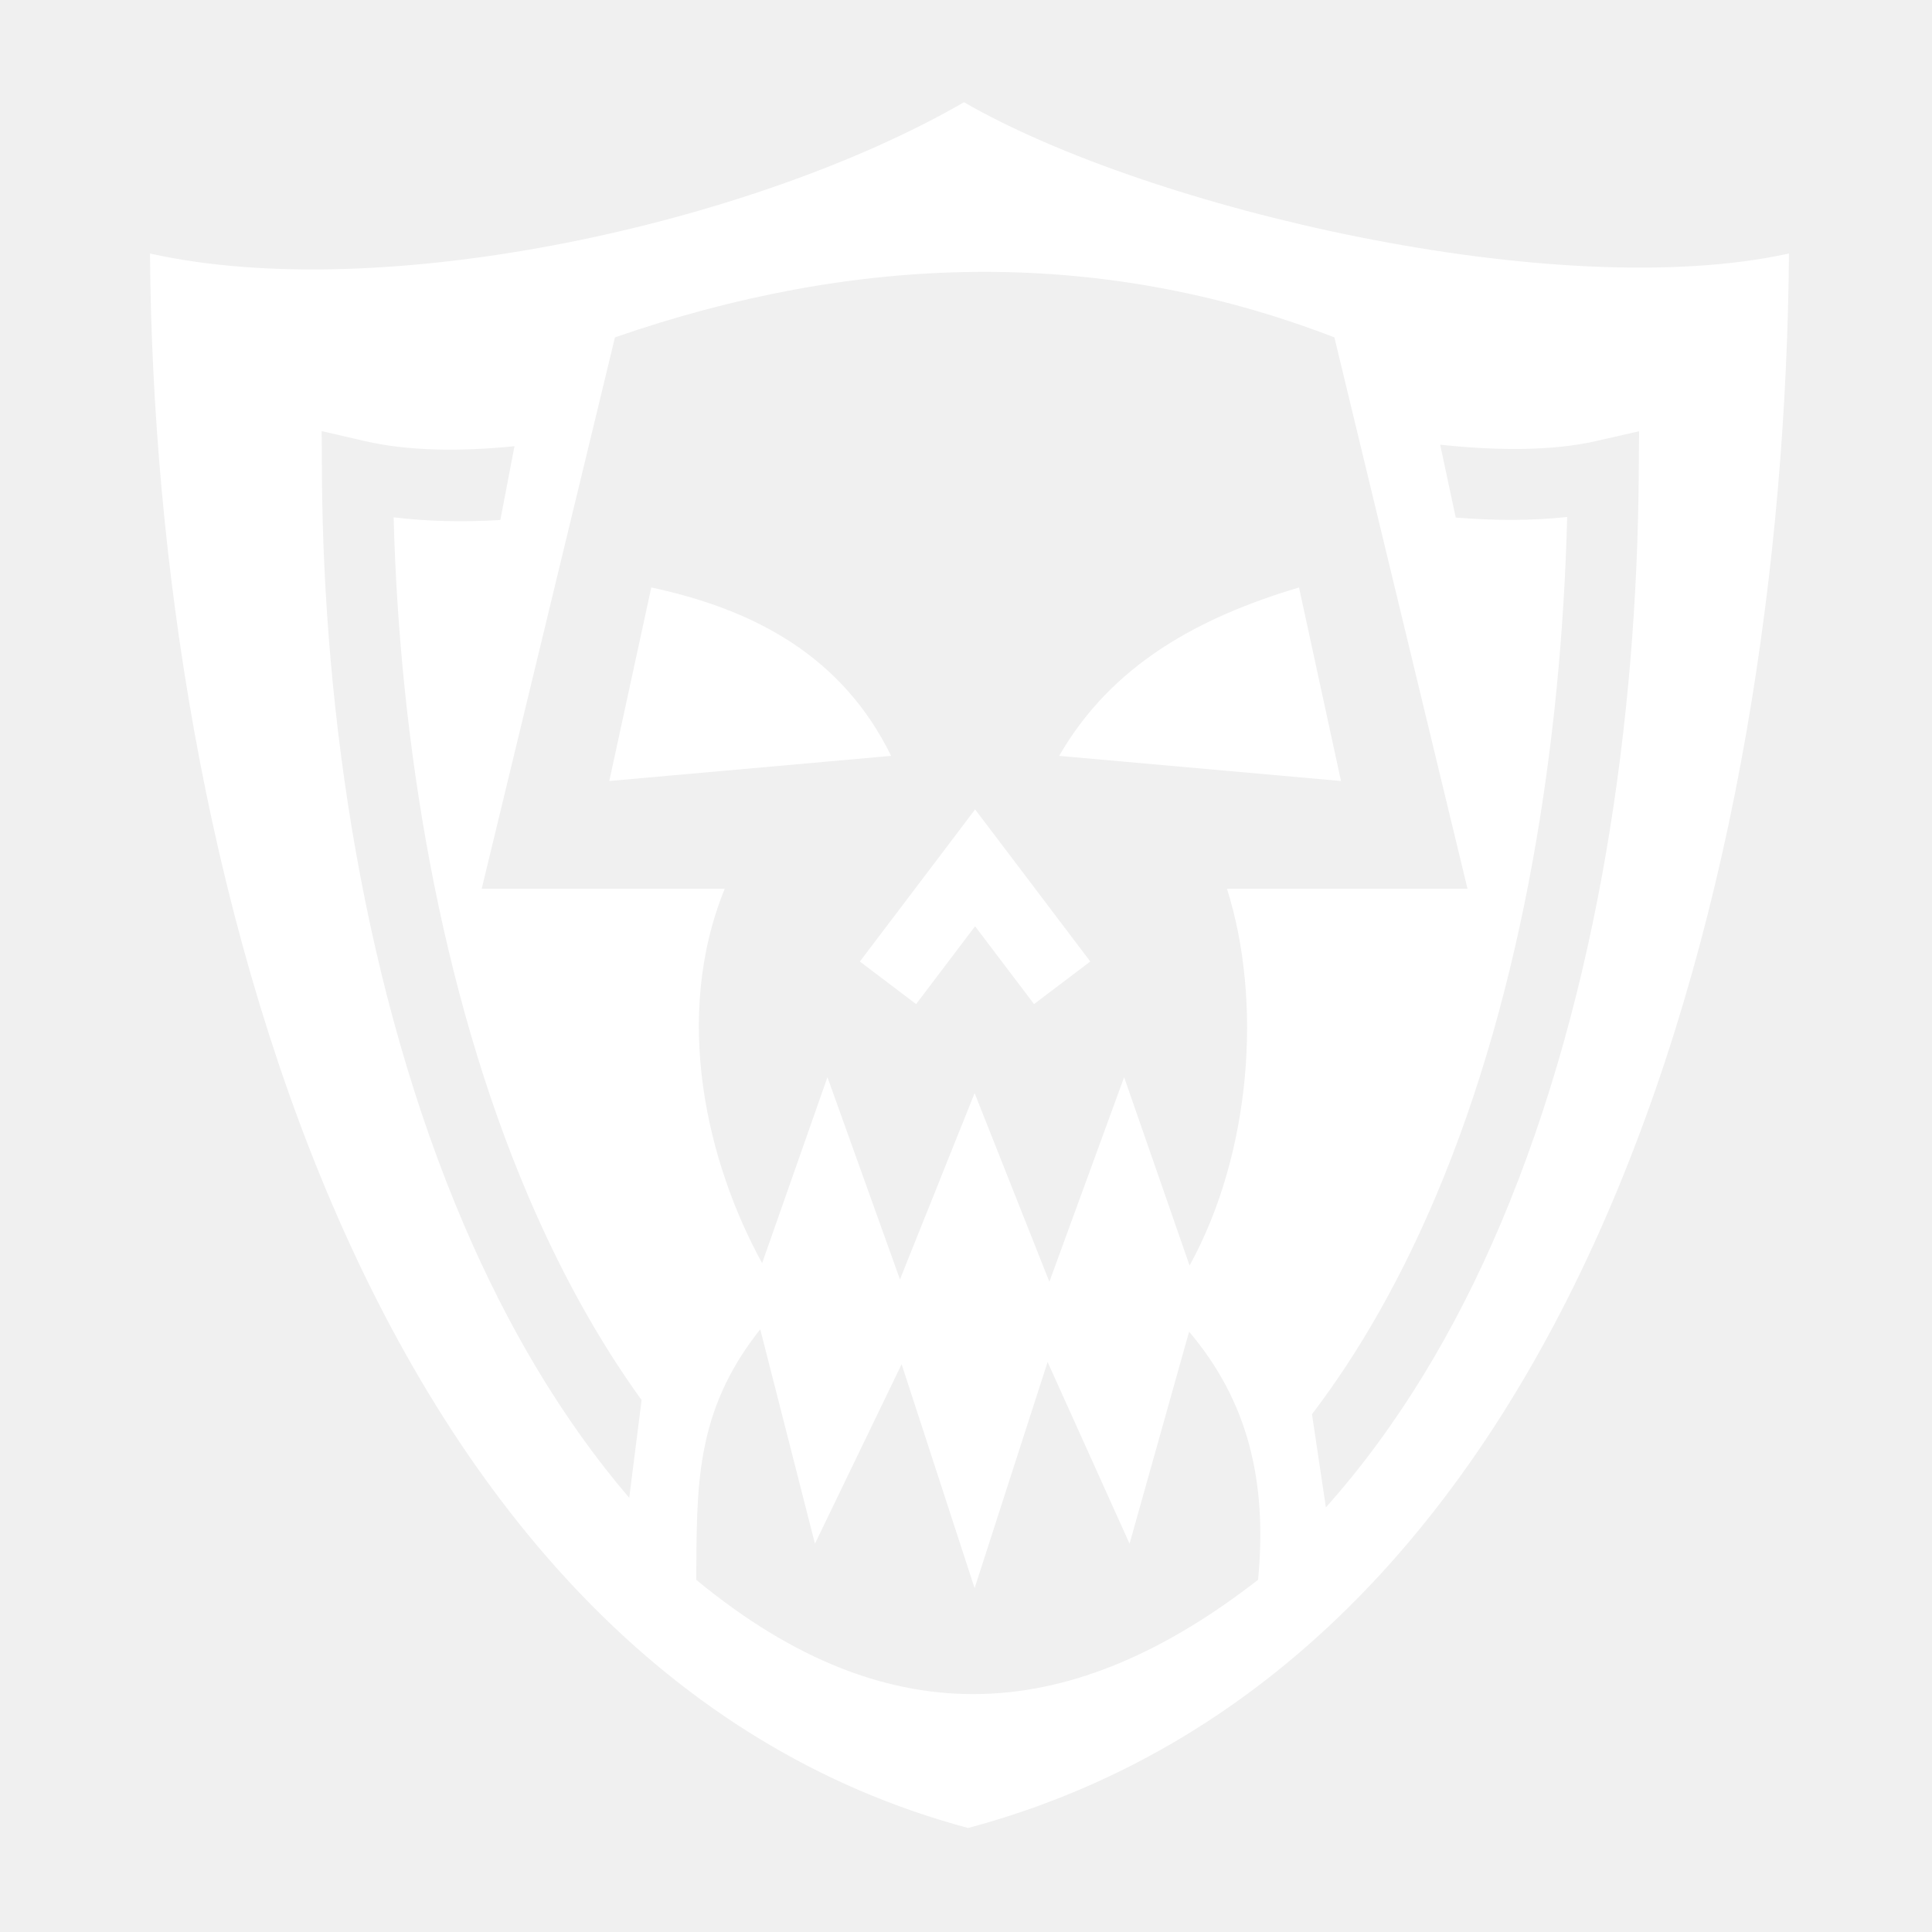
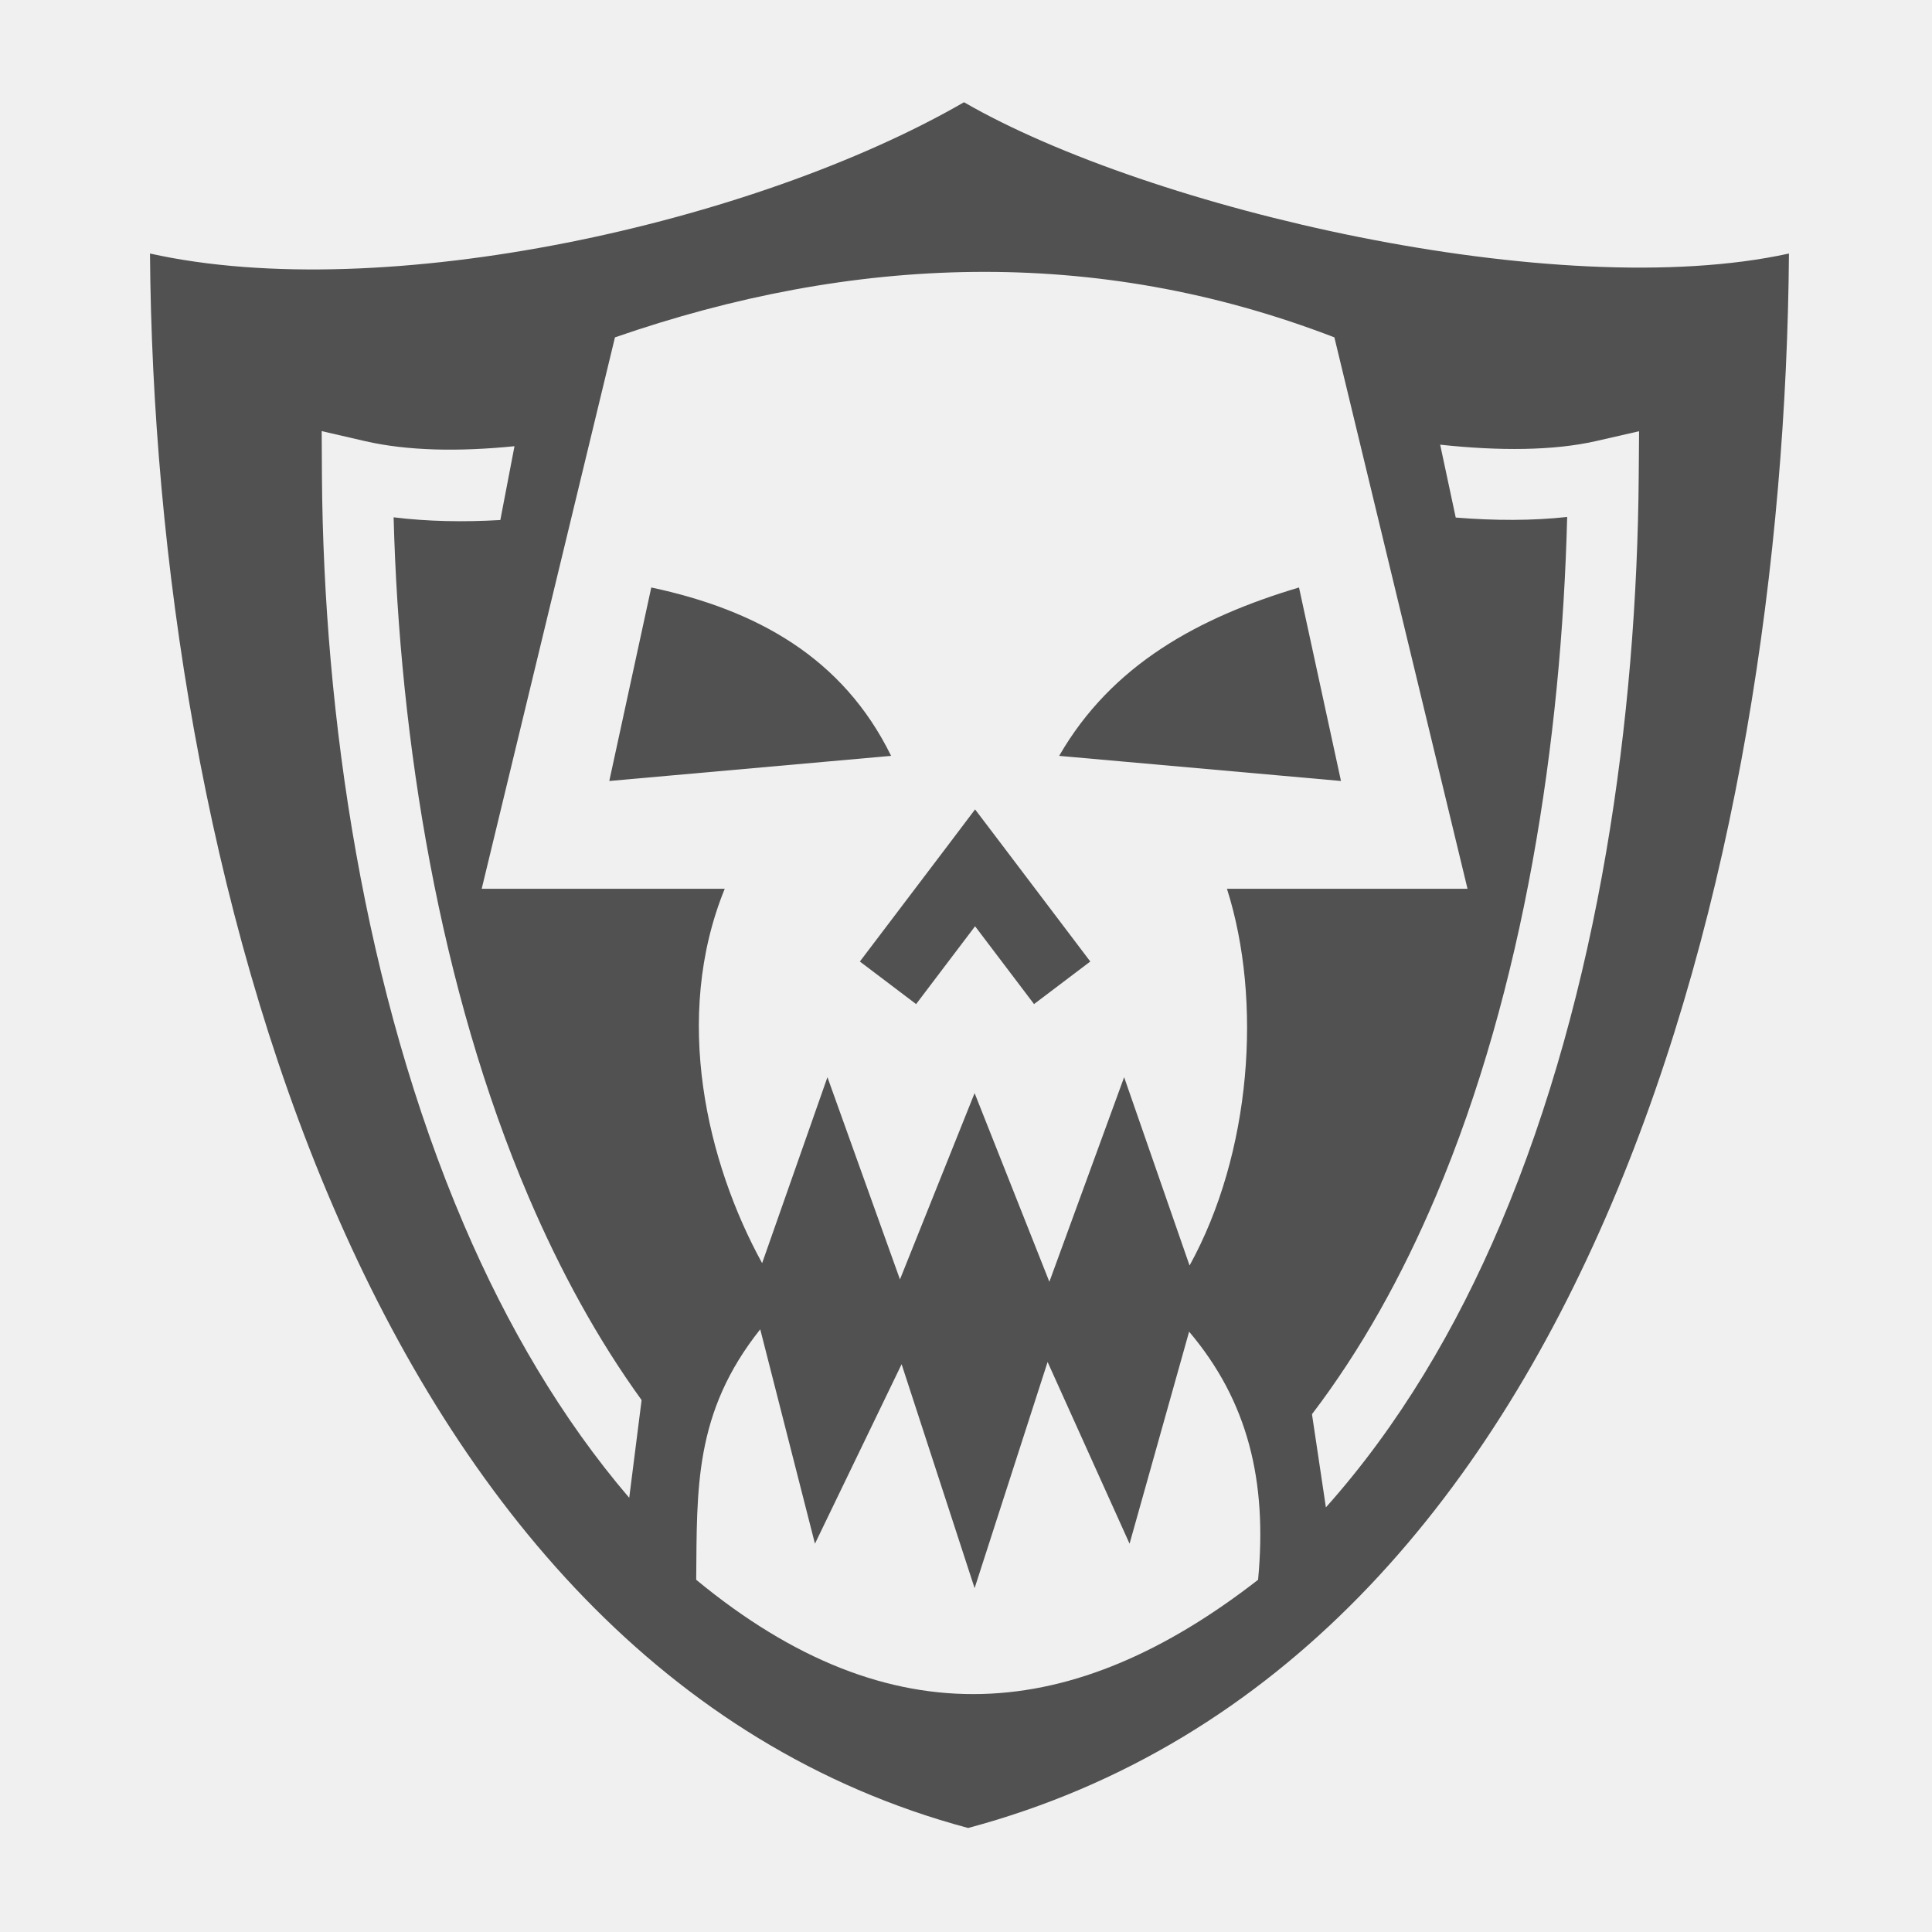
<svg xmlns="http://www.w3.org/2000/svg" viewBox="0 0 512 512" style="height: 512px; width: 512px;">
  <g class="" transform="translate(0,0)" style="touch-action: none;">
-     <path d="M255.47 27.094C199.81 59.227 101.786 80.984 39.75 67.187c1.166 160.025 55.89 374.132 216.813 417.25 165.724-44.405 216.26-257.105 217.53-417.25-61.272 13.46-169.382-11.664-218.624-40.093zm2.56 44.968c31.866-.34 63.817 5.085 95.595 17.344l35.28 146.125h-63.75c9.446 29.716 6.468 70.128-9.905 99.845l-17.344-49.906-19.812 54.217-19.813-50-19.78 49.375-19.22-53.593-17.31 49.28c-14.528-26.456-23.842-65.022-9.907-99.22h-64.407L162.97 89.407c31.433-10.896 63.196-17.003 95.06-17.344zM85.25 114.25l11.5 2.656c11.29 2.595 24.925 2.822 39.594 1.344l-3.75 19.563c-9.76.572-19.265.393-28.28-.72 1.55 59.134 12.177 124.982 35.81 180.188 8.367 19.543 18.273 37.668 29.907 53.75l-3.28 25.908c-17.92-20.952-32.374-45.668-43.78-72.313-26.502-61.9-37.207-134.657-37.657-198.53l-.063-11.845zm349.125.03l-.094 11.814c-.488 63.837-10.383 136.353-36.56 198.156-11.802 27.86-27.07 53.627-46.345 75.22l-3.688-24.69c13.025-17.086 23.87-36.625 32.844-57.81 23.33-55.074 33.288-120.73 34.783-179.97-9.305 1.02-19.255.99-29.532.156l-4.124-19.312c15.67 1.7 30.068 1.594 41.22-.938l11.5-2.625zm-261.78 41.407l-11.126 51.282 74.686-6.657c-12.785-26.075-35.684-38.674-63.562-44.625zm171.655 0c-26.53 7.927-49.585 20.382-63.563 44.625l74.688 6.657-11.125-51.282zM258.406 214.5l-7.437 9.844-23.095 30.47 14.906 11.28 15.626-20.625 15.625 20.624 14.908-11.28-23.063-30.47-7.47-9.844zM201.47 352.28l14.5 56.814 22.968-47.563 19.343 59.345 19.345-59.938 21.72 48.157 15.78-56.188c15.586 18.392 20.75 39.556 18.28 65.75-48.64 37.818-96.95 42.896-148.905 0 .234-24.123-.63-44.257 16.97-66.375z" fill="#ffffff" fill-opacity="1" />
+     <path d="M255.47 27.094C199.81 59.227 101.786 80.984 39.75 67.187c1.166 160.025 55.89 374.132 216.813 417.25 165.724-44.405 216.26-257.105 217.53-417.25-61.272 13.46-169.382-11.664-218.624-40.093zm2.56 44.968c31.866-.34 63.817 5.085 95.595 17.344l35.28 146.125h-63.75c9.446 29.716 6.468 70.128-9.905 99.845l-17.344-49.906-19.812 54.217-19.813-50-19.78 49.375-19.22-53.593-17.31 49.28c-14.528-26.456-23.842-65.022-9.907-99.22h-64.407L162.97 89.407c31.433-10.896 63.196-17.003 95.06-17.344zM85.25 114.25l11.5 2.656c11.29 2.595 24.925 2.822 39.594 1.344l-3.75 19.563c-9.76.572-19.265.393-28.28-.72 1.55 59.134 12.177 124.982 35.81 180.188 8.367 19.543 18.273 37.668 29.907 53.75l-3.28 25.908c-17.92-20.952-32.374-45.668-43.78-72.313-26.502-61.9-37.207-134.657-37.657-198.53l-.063-11.845zm349.125.03l-.094 11.814c-.488 63.837-10.383 136.353-36.56 198.156-11.802 27.86-27.07 53.627-46.345 75.22l-3.688-24.69c13.025-17.086 23.87-36.625 32.844-57.81 23.33-55.074 33.288-120.73 34.783-179.97-9.305 1.02-19.255.99-29.532.156l-4.124-19.312c15.67 1.7 30.068 1.594 41.22-.938l11.5-2.625zm-261.78 41.407l-11.126 51.282 74.686-6.657c-12.785-26.075-35.684-38.674-63.562-44.625zm171.655 0c-26.53 7.927-49.585 20.382-63.563 44.625l74.688 6.657-11.125-51.282zM258.406 214.5l-7.437 9.844-23.095 30.47 14.906 11.28 15.626-20.625 15.625 20.624 14.908-11.28-23.063-30.47-7.47-9.844zM201.47 352.28l14.5 56.814 22.968-47.563 19.343 59.345 19.345-59.938 21.72 48.157 15.78-56.188c15.586 18.392 20.75 39.556 18.28 65.75-48.64 37.818-96.95 42.896-148.905 0 .234-24.123-.63-44.257 16.97-66.375z" fill="#515151" fill-opacity="1" />
  </g>
</svg>
